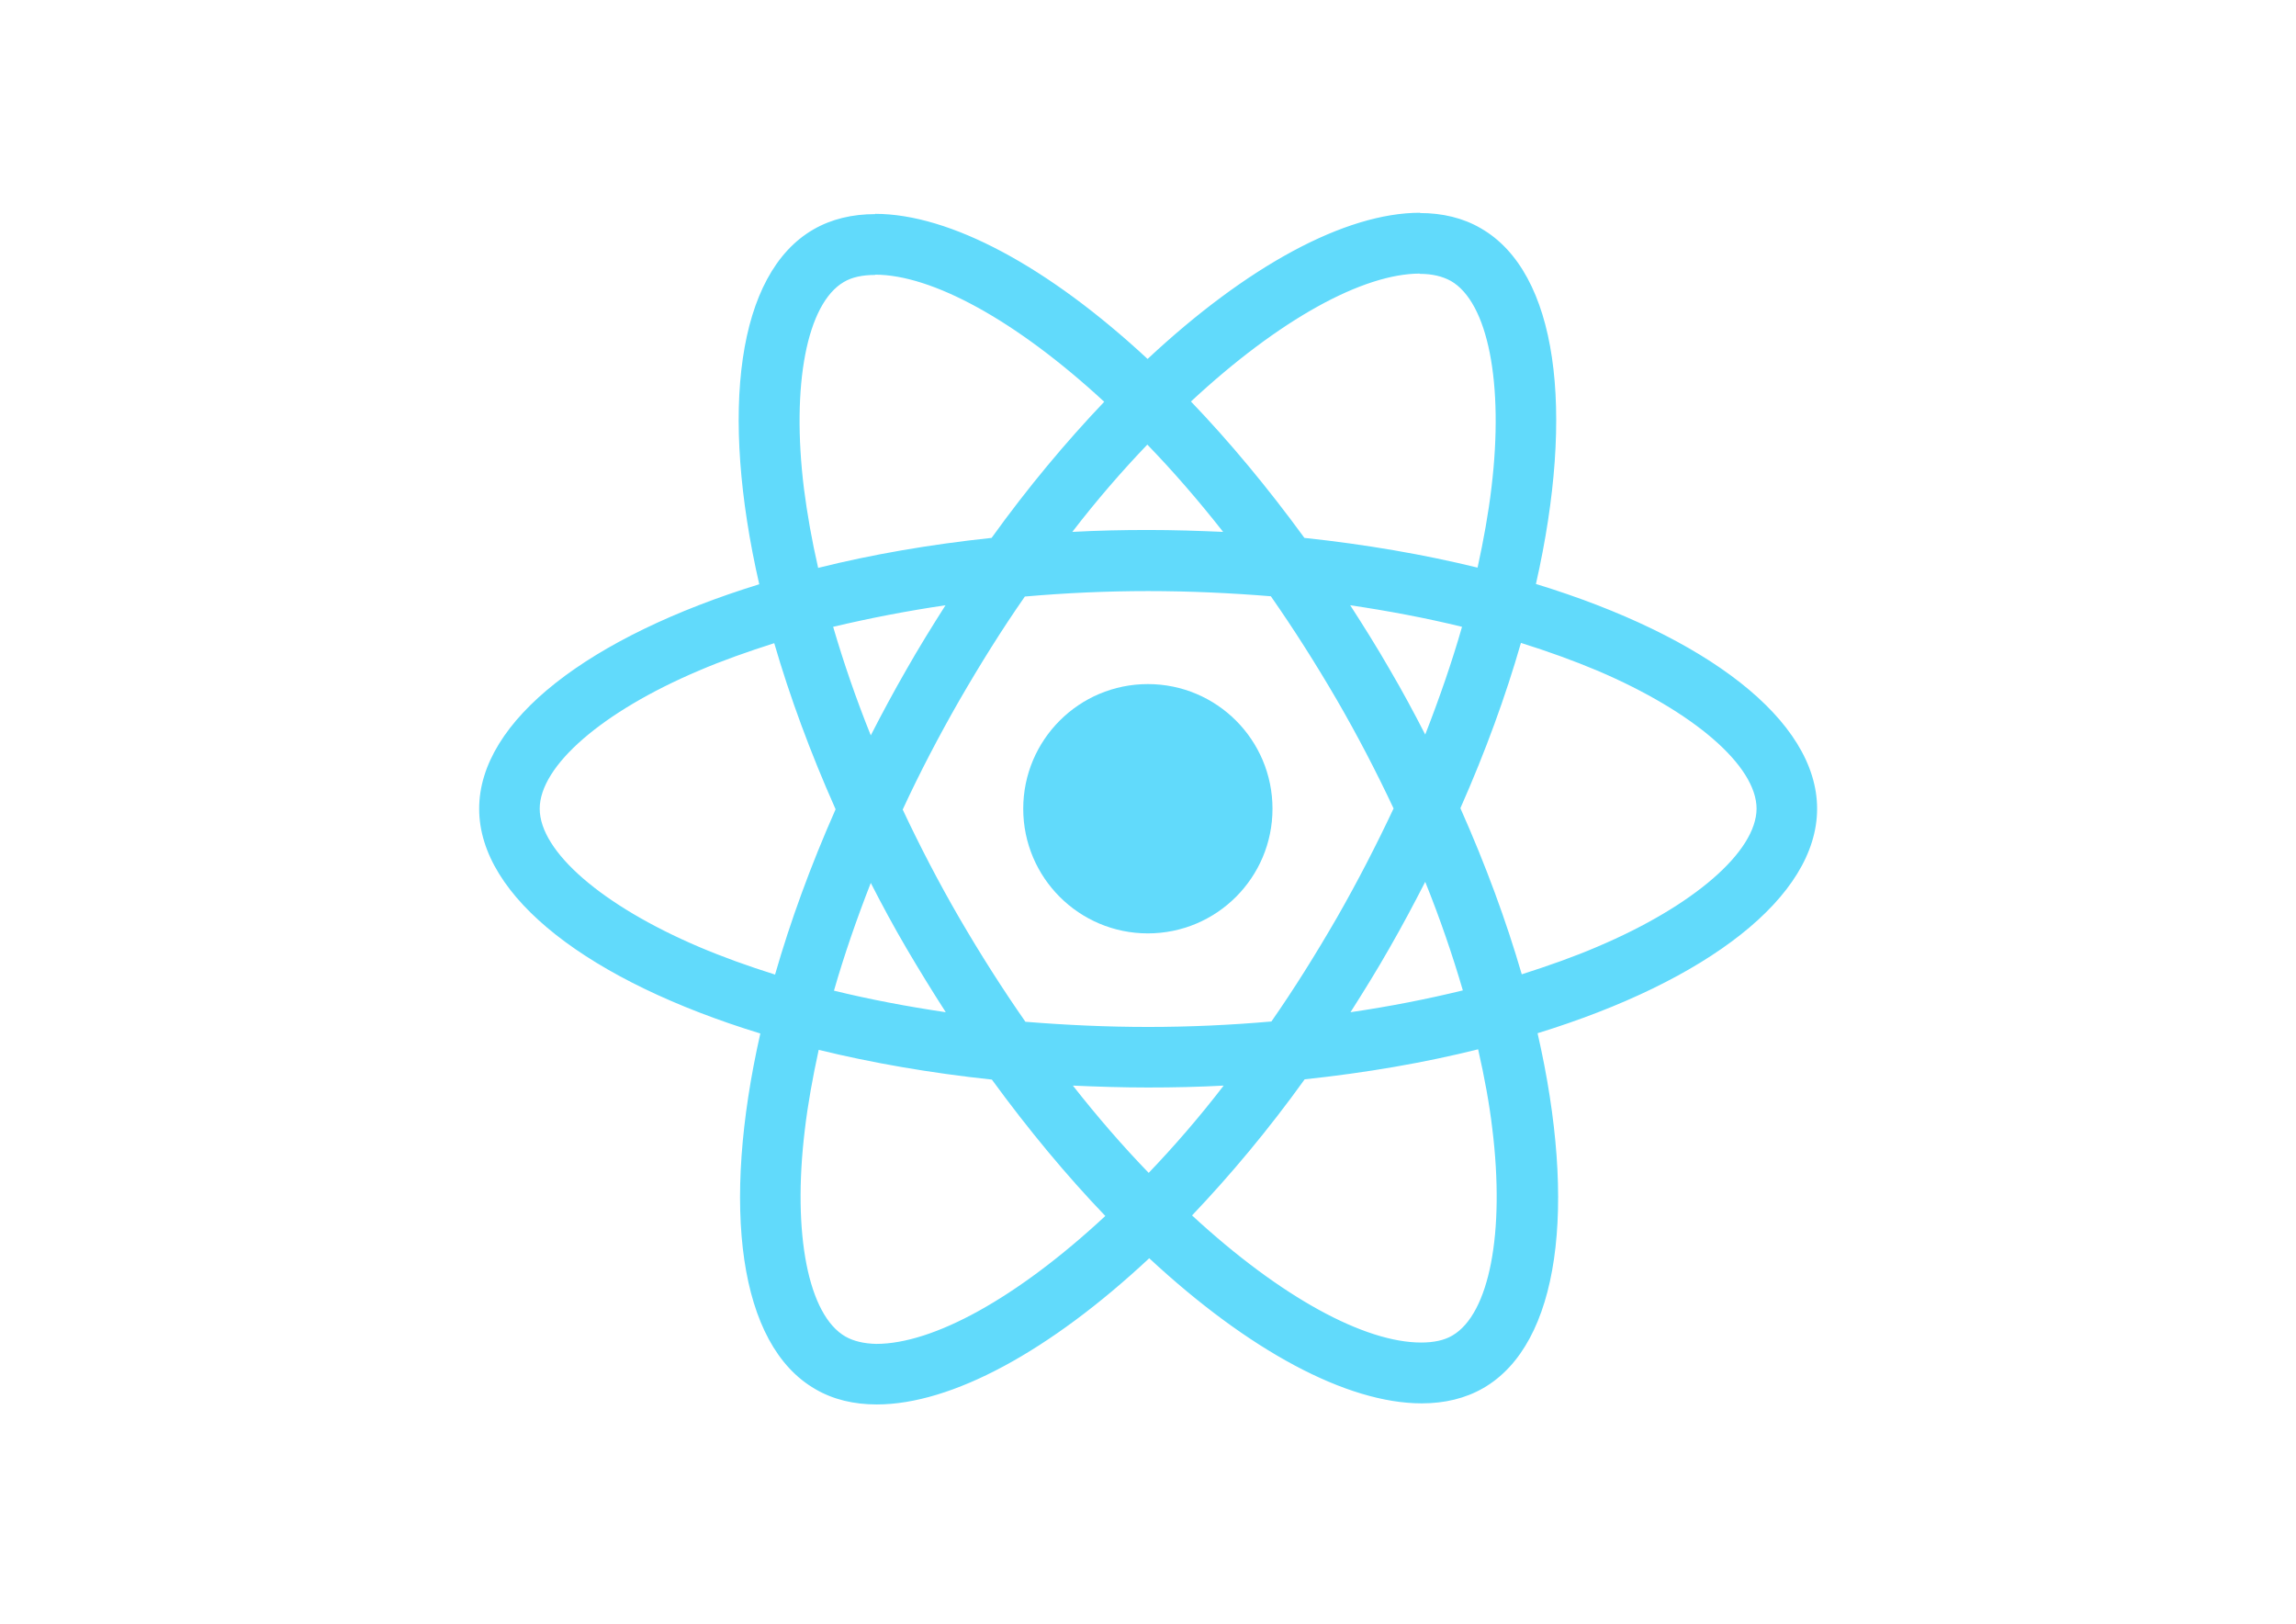
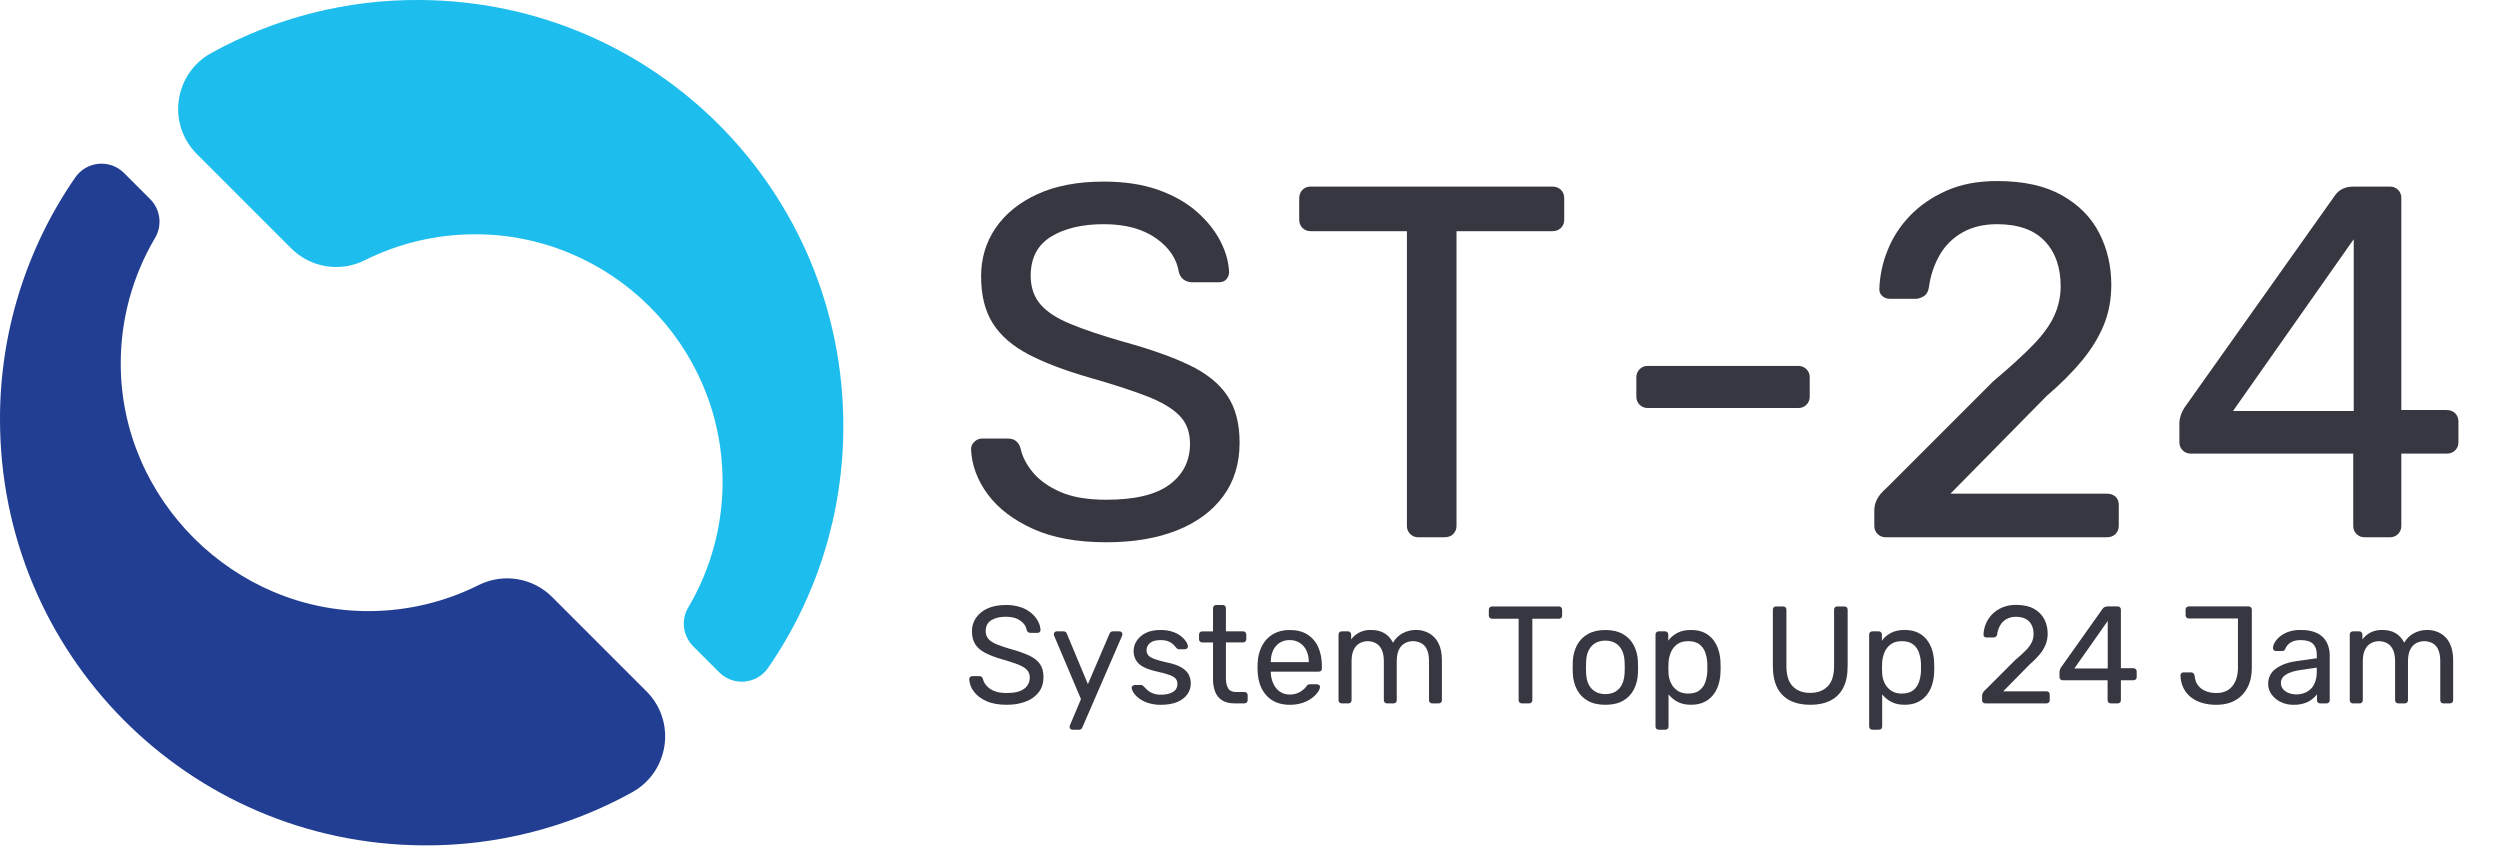
- <svg xmlns="http://www.w3.org/2000/svg" viewBox="0 0 841.9 595.3">
-   <g fill="#61DAFB">
-     <path d="M666.3 296.5c0-32.5-40.7-63.3-103.1-82.4 14.4-63.6 8-114.2-20.2-130.4-6.5-3.8-14.1-5.6-22.4-5.6v22.3c4.6 0 8.3.9 11.4 2.6 13.6 7.8 19.5 37.5 14.9 75.7-1.1 9.4-2.9 19.3-5.1 29.4-19.6-4.8-41-8.5-63.5-10.9-13.5-18.5-27.5-35.3-41.6-50 32.6-30.3 63.2-46.9 84-46.9V78c-27.5 0-63.5 19.6-99.9 53.6-36.4-33.8-72.4-53.2-99.9-53.2v22.3c20.7 0 51.4 16.5 84 46.6-14 14.7-28 31.4-41.3 49.9-22.6 2.4-44 6.1-63.6 11-2.3-10-4-19.7-5.2-29-4.7-38.2 1.1-67.9 14.6-75.8 3-1.8 6.9-2.6 11.5-2.6V78.5c-8.4 0-16 1.8-22.6 5.6-28.1 16.2-34.4 66.7-19.9 130.1-62.2 19.2-102.7 49.9-102.7 82.3 0 32.5 40.7 63.3 103.1 82.4-14.4 63.6-8 114.2 20.2 130.4 6.5 3.8 14.1 5.6 22.5 5.6 27.5 0 63.5-19.6 99.9-53.6 36.4 33.8 72.4 53.2 99.9 53.2 8.4 0 16-1.8 22.6-5.6 28.1-16.2 34.4-66.7 19.9-130.1 62-19.1 102.5-49.9 102.5-82.3zm-130.2-66.7c-3.7 12.9-8.3 26.2-13.5 39.5-4.1-8-8.4-16-13.1-24-4.6-8-9.5-15.8-14.4-23.4 14.2 2.1 27.9 4.7 41 7.9zm-45.8 106.5c-7.8 13.5-15.8 26.3-24.1 38.2-14.9 1.3-30 2-45.2 2-15.1 0-30.2-.7-45-1.9-8.3-11.9-16.4-24.6-24.2-38-7.6-13.1-14.5-26.4-20.8-39.8 6.2-13.4 13.2-26.8 20.7-39.9 7.8-13.5 15.8-26.3 24.1-38.2 14.9-1.3 30-2 45.2-2 15.1 0 30.2.7 45 1.9 8.3 11.9 16.4 24.6 24.2 38 7.6 13.1 14.5 26.4 20.8 39.8-6.3 13.4-13.2 26.8-20.7 39.9zm32.3-13c5.4 13.4 10 26.8 13.8 39.8-13.1 3.2-26.9 5.9-41.2 8 4.9-7.7 9.8-15.6 14.4-23.7 4.6-8 8.9-16.1 13-24.1zM421.2 430c-9.3-9.6-18.6-20.3-27.8-32 9 .4 18.2.7 27.5.7 9.4 0 18.7-.2 27.8-.7-9 11.7-18.3 22.4-27.5 32zm-74.4-58.9c-14.2-2.1-27.9-4.7-41-7.9 3.7-12.9 8.3-26.2 13.5-39.5 4.1 8 8.4 16 13.1 24 4.7 8 9.5 15.8 14.4 23.4zM420.7 163c9.3 9.6 18.6 20.3 27.8 32-9-.4-18.2-.7-27.5-.7-9.4 0-18.7.2-27.8.7 9-11.7 18.3-22.4 27.5-32zm-74 58.9c-4.9 7.7-9.8 15.6-14.4 23.7-4.6 8-8.9 16-13 24-5.4-13.4-10-26.8-13.8-39.8 13.1-3.1 26.9-5.8 41.2-7.9zm-90.5 125.2c-35.4-15.1-58.3-34.9-58.3-50.6 0-15.7 22.9-35.6 58.3-50.6 8.6-3.7 18-7 27.7-10.1 5.7 19.6 13.2 40 22.5 60.9-9.2 20.8-16.6 41.1-22.2 60.6-9.9-3.1-19.3-6.5-28-10.2zM310 490c-13.6-7.8-19.5-37.5-14.9-75.7 1.1-9.4 2.9-19.3 5.1-29.4 19.6 4.8 41 8.5 63.5 10.9 13.5 18.5 27.5 35.3 41.6 50-32.6 30.3-63.2 46.9-84 46.9-4.5-.1-8.3-1-11.3-2.7zm237.2-76.2c4.7 38.2-1.1 67.9-14.6 75.8-3 1.8-6.9 2.6-11.5 2.6-20.7 0-51.4-16.5-84-46.6 14-14.7 28-31.4 41.3-49.9 22.6-2.4 44-6.1 63.6-11 2.3 10.1 4.1 19.8 5.2 29.1zm38.5-66.7c-8.6 3.7-18 7-27.7 10.1-5.7-19.6-13.2-40-22.5-60.9 9.2-20.8 16.6-41.1 22.2-60.6 9.9 3.1 19.3 6.5 28.1 10.2 35.4 15.1 58.3 34.9 58.3 50.6-.1 15.7-23 35.6-58.4 50.6zM320.8 78.4z" />
-     <circle cx="420.9" cy="296.5" r="45.7" />
-     <path d="M520.5 78.1z" />
+ <svg xmlns="http://www.w3.org/2000/svg" viewBox="0 0 3193.87 1080">
+   <defs>
+     <style>.cls-1{fill:#223e92;}.cls-2{fill:#1dbded;}.cls-3{fill:#363740;}</style>
+   </defs>
+   <g id="Layer_4" data-name="Layer 4">
+     <path class="cls-1" d="M198.08,304A314.51,314.51,0,0,0,154.26,465.5c.44,172.63,144.66,315.88,317.29,315.2a314.74,314.74,0,0,0,140.13-33.32,81.22,81.22,0,0,1,93.72,15.36L825.93,883.26c38.33,38.33,29.14,102.61-18.27,128.88A542,542,0,0,1,539.81,1080C240.18,1077.58,0,835.32,0,535.68a541.76,541.76,0,0,1,96.16-309,40.72,40.72,0,0,1,62.3-5.67l33.41,33.41A40.73,40.73,0,0,1,198.08,304Z" />
+     <path class="cls-2" d="M879.3,776A314.6,314.6,0,0,0,923.12,614.5c-.44-174.11-143.18-315.88-317.29-315.2A314.74,314.74,0,0,0,465.7,332.62,81.21,81.21,0,0,1,372,317.26L251.45,196.74c-38.33-38.33-29.14-102.61,18.27-128.88A541.93,541.93,0,0,1,537.57,0c299.63,2.4,539.82,244.66,539.81,544.3a541.84,541.84,0,0,1-96.16,309,40.72,40.72,0,0,1-62.3,5.67L885.5,825.55A40.75,40.75,0,0,1,879.3,776Z" />
+     <path class="cls-3" d="M1286,900.4q-15.4,0-25.85-4.69t-16-12.21a28.47,28.47,0,0,1-5.93-16,3.54,3.54,0,0,1,1.15-2.57,3.72,3.72,0,0,1,2.74-1.15h9a4.32,4.32,0,0,1,3.18,1.06,5.31,5.31,0,0,1,1.42,2.48,19.42,19.42,0,0,0,4.34,8.41,25.75,25.75,0,0,0,9.73,6.9q6.29,2.75,16.2,2.74,15.21,0,22.39-5.39a17.16,17.16,0,0,0,7.17-14.43,13.52,13.52,0,0,0-3.81-10q-3.81-3.81-11.59-6.82t-20.18-6.54a117.07,117.07,0,0,1-21.42-8.15q-8.49-4.41-12.65-11t-4.16-16.64a29.62,29.62,0,0,1,5.13-17.08,35.06,35.06,0,0,1,14.78-12q9.65-4.41,23.45-4.42a57.35,57.35,0,0,1,19.21,2.92,41.14,41.14,0,0,1,13.71,7.79,35.55,35.55,0,0,1,8.32,10.44,25.93,25.93,0,0,1,3,10.89,4,4,0,0,1-.88,2.39,3.39,3.39,0,0,1-2.84,1.15h-9.38a5.45,5.45,0,0,1-2.56-.71,4.59,4.59,0,0,1-2-2.66q-1.06-7.24-8.14-12.21t-18.41-5q-11.5,0-18.67,4.43t-7.17,13.81a15,15,0,0,0,3.36,10q3.36,4,10.62,7a184.66,184.66,0,0,0,18.94,6.37,141.4,141.4,0,0,1,23.19,8.23q9,4.33,13.36,10.8t4.34,16.55q0,11.15-5.84,19a36.41,36.41,0,0,1-16.38,12Q1300.28,900.4,1286,900.4Z" />
+     <path class="cls-3" d="M1370,932.26a3.62,3.62,0,0,1-3.54-3.54,5.76,5.76,0,0,1,.18-1.42,8.84,8.84,0,0,1,.7-1.77L1381,893.14l-33.8-79.83a9.38,9.38,0,0,1-.89-3,3.62,3.62,0,0,1,3.72-3.72h8.67a4.26,4.26,0,0,1,2.83.88,4.31,4.31,0,0,1,1.42,2.13l26.9,64.43,27.62-64.43a6.06,6.06,0,0,1,1.5-2.13,4.21,4.21,0,0,1,2.92-.88h8.32a3.57,3.57,0,0,1,2.65,1.06,3.41,3.41,0,0,1,1.07,2.48,10.94,10.94,0,0,1-.89,3.18l-50.27,115.94a6,6,0,0,1-1.5,2.12,4.21,4.21,0,0,1-2.92.89Z" />
+     <path class="cls-3" d="M1483.3,900.4a51.67,51.67,0,0,1-17-2.48,38.88,38.88,0,0,1-11.51-6,29.32,29.32,0,0,1-6.64-7.08,14.09,14.09,0,0,1-2.39-5.66,3.18,3.18,0,0,1,1.24-3,4.71,4.71,0,0,1,2.84-1.06h7.78a4.58,4.58,0,0,1,1.69.26,5.78,5.78,0,0,1,1.68,1.51,67.76,67.76,0,0,0,5.13,4.95,22.83,22.83,0,0,0,7,4.07,29,29,0,0,0,10.36,1.6q9,0,14.86-3.45a11.11,11.11,0,0,0,5.84-10.18,10.19,10.19,0,0,0-2.38-7.08q-2.4-2.65-8.5-4.78a150.2,150.2,0,0,0-16.73-4.43q-10.62-2.47-16.81-6.1a22.38,22.38,0,0,1-8.85-8.67,24.17,24.17,0,0,1-2.66-11.42,23.2,23.2,0,0,1,3.9-12.66,28.87,28.87,0,0,1,11.41-10q7.53-3.88,18.85-3.89a47.87,47.87,0,0,1,15.76,2.3,36,36,0,0,1,10.79,5.75,29.18,29.18,0,0,1,6.38,6.82,13.33,13.33,0,0,1,2.3,5.66,3.36,3.36,0,0,1-1.06,2.92,4.06,4.06,0,0,1-2.84,1.15h-7.43a3.56,3.56,0,0,1-2-.53,9.68,9.68,0,0,1-1.5-1.24,42.17,42.17,0,0,0-4.16-4.6,18.89,18.89,0,0,0-6.2-3.81,27.71,27.71,0,0,0-10-1.5q-8.85,0-13.27,3.72a11.72,11.72,0,0,0-4.43,9.38,9.92,9.92,0,0,0,2,6q2,2.65,7.44,4.77a125,125,0,0,0,16.28,4.61q11.68,2.29,18.41,6.19t9.56,9a24.22,24.22,0,0,1,2.83,11.86,23.28,23.28,0,0,1-4.34,13.63q-4.33,6.19-12.74,9.82T1483.3,900.4Z" />
+     <path class="cls-3" d="M1577.64,898.63q-9.92,0-16.11-3.81a22,22,0,0,1-9-10.79,44.12,44.12,0,0,1-2.83-16.55V820.75h-13.8a3.93,3.93,0,0,1-4.07-4.07v-6a3.93,3.93,0,0,1,4.07-4.07h13.8V777a3.93,3.93,0,0,1,4.07-4.07h8.32a3.93,3.93,0,0,1,4.07,4.07v29.56h21.95a3.93,3.93,0,0,1,4.07,4.07v6a3.93,3.93,0,0,1-4.07,4.07h-21.95v45.49q0,8.32,2.84,13.1c1.88,3.18,5.25,4.78,10.08,4.78h10.8a3.93,3.93,0,0,1,4.07,4.07v6.37a3.93,3.93,0,0,1-4.07,4.07Z" />
+     <path class="cls-3" d="M1647.55,900.4q-18.22,0-29-11.24t-11.85-30.71q-.18-2.3-.18-5.93c0-2.42.06-4.39.18-5.93a51.69,51.69,0,0,1,5.84-22,36.52,36.52,0,0,1,14.07-14.6q8.94-5.13,21-5.13,13.46,0,22.57,5.66A36.09,36.09,0,0,1,1684,826.59q4.79,10.44,4.78,24.43v3a3.85,3.85,0,0,1-1.15,3,4.14,4.14,0,0,1-2.92,1.07h-61.24v1.59a37.07,37.07,0,0,0,3.19,13.54,25.16,25.16,0,0,0,8.14,10.18,21,21,0,0,0,12.74,3.89,25.44,25.44,0,0,0,10.62-1.95,27,27,0,0,0,6.91-4.33,27.45,27.45,0,0,0,3.54-3.63,8.93,8.93,0,0,1,2.47-2.74,6.65,6.65,0,0,1,2.84-.45h8.49a4.37,4.37,0,0,1,2.92,1,3,3,0,0,1,1,2.74q-.18,2.66-2.84,6.46a33.94,33.94,0,0,1-7.61,7.52,42.55,42.55,0,0,1-12,6.11A51,51,0,0,1,1647.55,900.4Zm-24.07-54.52H1672v-.53a32.79,32.79,0,0,0-2.92-14.16,23.56,23.56,0,0,0-8.41-9.82,23.19,23.19,0,0,0-13.1-3.63,22.78,22.78,0,0,0-13,3.63,23.16,23.16,0,0,0-8.23,9.82,33.68,33.68,0,0,0-2.83,14.16Z" />
+     <path class="cls-3" d="M1714.1,898.63a3.93,3.93,0,0,1-4.07-4.07v-83.9a3.93,3.93,0,0,1,4.07-4.07h8a3.93,3.93,0,0,1,4.07,4.07v6.19a30.17,30.17,0,0,1,10.27-8.76,31.41,31.41,0,0,1,14.86-3.27q20-.18,28.32,16.28a30.32,30.32,0,0,1,11.86-11.86,35.28,35.28,0,0,1,17.7-4.42,33.46,33.46,0,0,1,16.73,4.25,29.56,29.56,0,0,1,11.86,12.83q4.34,8.58,4.33,21.51v51.15a3.93,3.93,0,0,1-4.07,4.07h-8.32a3.93,3.93,0,0,1-4.07-4.07V845q0-9.91-2.83-15.58a16.68,16.68,0,0,0-7.61-8,23.69,23.69,0,0,0-10.44-2.3,21.41,21.41,0,0,0-9.38,2.3,18,18,0,0,0-7.88,8q-3.1,5.67-3.1,15.58v49.56a3.93,3.93,0,0,1-4.07,4.07H1772a3.93,3.93,0,0,1-4.07-4.07V845q0-9.91-3-15.58a17.56,17.56,0,0,0-7.79-8,22.83,22.83,0,0,0-10.08-2.3,21.48,21.48,0,0,0-9.39,2.3,18,18,0,0,0-7.87,8q-3.11,5.67-3.1,15.4v49.74a3.93,3.93,0,0,1-4.07,4.07Z" />
+     <path class="cls-3" d="M1944.2,898.63a3.93,3.93,0,0,1-4.07-4.07V790.48h-34a3.93,3.93,0,0,1-4.07-4.07V779a4.18,4.18,0,0,1,1.15-3.1,3.93,3.93,0,0,1,2.92-1.15h85.31a4,4,0,0,1,4.25,4.25v7.43a4,4,0,0,1-1.15,2.92,4.18,4.18,0,0,1-3.1,1.15h-33.81V894.56a4,4,0,0,1-1.15,2.92,4.17,4.17,0,0,1-3.09,1.15Z" />
+     <path class="cls-3" d="M2050.93,900.4q-13.45,0-22.48-5.13a34.5,34.5,0,0,1-13.8-14.25,48.93,48.93,0,0,1-5.31-20.8c-.12-2-.18-4.57-.18-7.7s.06-5.63.18-7.52a47.85,47.85,0,0,1,5.4-20.89A35.24,35.24,0,0,1,2028.63,810q9-5.13,22.3-5.13t22.3,5.13a35.33,35.33,0,0,1,13.9,14.16,48.13,48.13,0,0,1,5.4,20.89q.16,2.84.17,7.52c0,3.13-.06,5.69-.17,7.7a49.22,49.22,0,0,1-5.31,20.8,34.59,34.59,0,0,1-13.81,14.25Q2064.38,900.4,2050.93,900.4Zm0-13.63q11,0,17.53-7t7.08-20.45c.11-1.77.17-4,.17-6.72s-.06-5-.17-6.73q-.54-13.44-7.08-20.44t-17.53-7q-11,0-17.61,7t-7,20.44c-.12,1.77-.18,4-.18,6.73s.06,4.95.18,6.72q.35,13.45,7,20.45T2050.93,886.77Z" />
+     <path class="cls-3" d="M2119.07,932.26a3.93,3.93,0,0,1-4.07-4.07V810.66a3.93,3.93,0,0,1,4.07-4.07h8.15a3.93,3.93,0,0,1,4.07,4.07v7.79a33.84,33.84,0,0,1,11.33-9.74q7.07-3.88,17.7-3.89,9.9,0,16.9,3.36a31.44,31.44,0,0,1,11.5,9.21,41.74,41.74,0,0,1,6.82,13.27,58,58,0,0,1,2.48,15.93q.17,2.83.17,6t-.17,6a58.42,58.42,0,0,1-2.48,15.84,40.41,40.41,0,0,1-6.82,13.27,32.72,32.72,0,0,1-11.5,9.21q-7,3.45-16.9,3.45-10.28,0-17.26-3.81a36.08,36.08,0,0,1-11.42-9.47v41.07a4.13,4.13,0,0,1-1.06,2.92,3.92,3.92,0,0,1-3,1.15Zm37.53-46.2q9.2,0,14.42-4a22.23,22.23,0,0,0,7.53-10.44,48.29,48.29,0,0,0,2.65-13.9q.18-5.13,0-10.26a48.29,48.29,0,0,0-2.65-13.9,22.23,22.23,0,0,0-7.53-10.44q-5.22-4-14.42-4-8.67,0-14.07,4.07a24.15,24.15,0,0,0-8,10.35,39.5,39.5,0,0,0-2.92,12.83c-.12,1.89-.17,4.14-.17,6.73s.05,4.9.17,6.9a31.42,31.42,0,0,0,2.92,12.22,24.39,24.39,0,0,0,8.23,9.91Q2148.28,886.06,2156.6,886.06Z" />
+     <path class="cls-3" d="M2312.71,900.4q-14.86,0-25.57-5.31a36.7,36.7,0,0,1-16.47-16.2q-5.74-10.87-5.75-28V779a4.43,4.43,0,0,1,1.06-3.1,3.88,3.88,0,0,1,3-1.15h9a4,4,0,0,1,4.25,4.25v72.21q0,17.35,8.14,25.67t22.3,8.32q14,0,22.22-8.32t8.23-25.67V779a4.18,4.18,0,0,1,1.15-3.1,3.93,3.93,0,0,1,2.92-1.15h9.2a4,4,0,0,1,2.92,1.15,4.18,4.18,0,0,1,1.15,3.1v71.86q0,17.17-5.75,28a36.83,36.83,0,0,1-16.37,16.2Q2327.76,900.4,2312.71,900.4Z" />
+     <path class="cls-3" d="M2392,932.26a3.93,3.93,0,0,1-4.07-4.07V810.66a3.93,3.93,0,0,1,4.07-4.07h8.15a3.93,3.93,0,0,1,4.07,4.07v7.79a33.84,33.84,0,0,1,11.33-9.74q7.07-3.88,17.7-3.89,9.9,0,16.9,3.36a31.52,31.52,0,0,1,11.5,9.21,41.74,41.74,0,0,1,6.82,13.27,58,58,0,0,1,2.48,15.93q.16,2.83.17,6t-.17,6a58.42,58.42,0,0,1-2.48,15.84,40.41,40.41,0,0,1-6.82,13.27,32.81,32.81,0,0,1-11.5,9.21q-7,3.45-16.9,3.45-10.27,0-17.26-3.81a36.08,36.08,0,0,1-11.42-9.47v41.07a4.13,4.13,0,0,1-1.06,2.92,3.92,3.92,0,0,1-3,1.15Zm37.53-46.2q9.19,0,14.42-4a22.23,22.23,0,0,0,7.53-10.44,48.29,48.29,0,0,0,2.65-13.9q.18-5.13,0-10.26a48.29,48.29,0,0,0-2.65-13.9,22.23,22.23,0,0,0-7.53-10.44q-5.22-4-14.42-4-8.67,0-14.07,4.07a24.15,24.15,0,0,0-8,10.35,39.5,39.5,0,0,0-2.92,12.83c-.12,1.89-.18,4.14-.18,6.73s.06,4.9.18,6.9a31.42,31.42,0,0,0,2.92,12.22,24.39,24.39,0,0,0,8.23,9.91Q2421.21,886.06,2429.53,886.06Z" />
+     <path class="cls-3" d="M2536.26,898.63a3.93,3.93,0,0,1-4.07-4.07v-5.67a8.66,8.66,0,0,1,.88-3.54,13.45,13.45,0,0,1,3.54-4.24l37.53-37.53q9-7.61,14.24-13a37.4,37.4,0,0,0,7.44-10.35A25,25,0,0,0,2598,810q0-10.08-5.66-16T2575.55,788a24.35,24.35,0,0,0-12.21,2.92,21.32,21.32,0,0,0-8.05,8,31,31,0,0,0-3.81,11.42,4.19,4.19,0,0,1-1.86,3.18,5.52,5.52,0,0,1-2.74.89h-9.21a3.77,3.77,0,0,1-2.65-1A3.09,3.09,0,0,1,2534,811a39.88,39.88,0,0,1,2.83-13.54,37.35,37.35,0,0,1,7.88-12.3,40.29,40.29,0,0,1,12.92-8.94,43.56,43.56,0,0,1,18-3.45q14,0,22.92,5.05a31.88,31.88,0,0,1,13.19,13.36,39.53,39.53,0,0,1,4.25,18.23,37.13,37.13,0,0,1-2.66,14.25,48.85,48.85,0,0,1-7.7,12.57,102.56,102.56,0,0,1-12.48,12.47l-34,34.52h55.22a4.39,4.39,0,0,1,3.1,1.06,3.88,3.88,0,0,1,1.15,3v7.26a4,4,0,0,1-1.15,2.92,4.18,4.18,0,0,1-3.1,1.15Z" />
+     <path class="cls-3" d="M2696.62,898.63a3.93,3.93,0,0,1-4.07-4.07V869.07H2635.2a3.93,3.93,0,0,1-4.07-4.07v-7.08a9,9,0,0,1,.44-2.21,11.32,11.32,0,0,1,1.51-3.1l53.1-74.87q2.12-3,6.54-3h12.75a3.93,3.93,0,0,1,4.07,4.07v74.87h15.93a4.22,4.22,0,0,1,3.1,1.15,4,4,0,0,1,1.15,2.92V865a3.93,3.93,0,0,1-4.07,4.07h-16.11v25.49a3.93,3.93,0,0,1-4.07,4.07ZM2650.07,854h42.65V793.31Z" />
+     <path class="cls-3" d="M2831.14,900.4a64.36,64.36,0,0,1-17.08-2.21,42.53,42.53,0,0,1-14.34-6.91,34.43,34.43,0,0,1-10-11.77,38.31,38.31,0,0,1-4.07-16.63,3.9,3.9,0,0,1,1.06-2.75,3.69,3.69,0,0,1,2.83-1.15h9.56a4.22,4.22,0,0,1,3.1,1.15,5.64,5.64,0,0,1,1.5,2.92q.71,8,4.6,12.83a22.85,22.85,0,0,0,9.92,7.17,36.68,36.68,0,0,0,13.27,2.3q13.46,0,20.53-8.85T2859.1,853V790.13h-62.83a3.93,3.93,0,0,1-4.07-4.07V778.8a3.93,3.93,0,0,1,4.07-4.07h76.28a4,4,0,0,1,4.25,4.25v74.34q0,14.34-5.49,24.95a39,39,0,0,1-15.57,16.38Q2845.65,900.4,2831.14,900.4Z" />
+     <path class="cls-3" d="M2929.9,900.4a36.26,36.26,0,0,1-16.11-3.54,31.15,31.15,0,0,1-11.68-9.56,22.41,22.41,0,0,1-4.42-13.63,22.92,22.92,0,0,1,9.91-19.47q9.92-7.25,25.84-9.56l26.37-3.71v-5.14q0-8.49-4.86-13.27t-15.85-4.78q-8,0-12.83,3.19a17,17,0,0,0-6.81,8.14,3.76,3.76,0,0,1-3.72,2.65h-8a3.6,3.6,0,0,1-2.92-1.15,4.08,4.08,0,0,1-1-2.74,14.87,14.87,0,0,1,2-6.55,26.9,26.9,0,0,1,6.28-7.61,36.07,36.07,0,0,1,10.89-6.28,45,45,0,0,1,16.19-2.57q10.62,0,17.88,2.74a28.69,28.69,0,0,1,11.41,7.35,28.09,28.09,0,0,1,6,10.44,38.91,38.91,0,0,1,1.86,11.86v57.35a3.93,3.93,0,0,1-4.07,4.07h-8.14a3.88,3.88,0,0,1-3-1.15,4.13,4.13,0,0,1-1.06-2.92V887a32.46,32.46,0,0,1-15.93,11.41A43.88,43.88,0,0,1,2929.9,900.4Zm3.72-13.28a28.63,28.63,0,0,0,13.27-3.09,22,22,0,0,0,9.47-9.65q3.45-6.54,3.45-16.46v-5l-20.53,3q-12.57,1.77-18.94,5.93c-4.25,2.78-6.37,6.28-6.37,10.53a11.88,11.88,0,0,0,2.92,8.23,17.58,17.58,0,0,0,7.43,4.87A27.8,27.8,0,0,0,2933.62,887.12Z" />
+     <path class="cls-3" d="M3006,898.63a3.93,3.93,0,0,1-4.07-4.07v-83.9a3.93,3.93,0,0,1,4.07-4.07h8a3.93,3.93,0,0,1,4.07,4.07v6.19a30.36,30.36,0,0,1,10.27-8.76,31.46,31.46,0,0,1,14.87-3.27q20-.18,28.32,16.28a30.19,30.19,0,0,1,11.86-11.86,35.28,35.28,0,0,1,17.7-4.42,33.42,33.42,0,0,1,16.72,4.25,29.5,29.5,0,0,1,11.86,12.83q4.34,8.58,4.34,21.51v51.15a3.93,3.93,0,0,1-4.07,4.07h-8.32a3.93,3.93,0,0,1-4.07-4.07V845q0-9.91-2.84-15.58a16.64,16.64,0,0,0-7.61-8,23.63,23.63,0,0,0-10.44-2.3,21.44,21.44,0,0,0-9.38,2.3,18,18,0,0,0-7.88,8q-3.09,5.67-3.09,15.58v49.56a3.93,3.93,0,0,1-4.07,4.07h-8.32a4,4,0,0,1-4.08-4.07V845q0-9.91-3-15.58a17.61,17.61,0,0,0-7.79-8,22.9,22.9,0,0,0-10.09-2.3,21.41,21.41,0,0,0-9.38,2.3,18,18,0,0,0-7.88,8q-3.09,5.67-3.1,15.4v49.74a3.93,3.93,0,0,1-4.07,4.07Z" />
+     <path class="cls-3" d="M1413.4,692.77q-55.68,0-93.44-17T1262,631.65q-20.16-27.2-21.44-57.92a12.84,12.84,0,0,1,4.16-9.28,13.55,13.55,0,0,1,9.92-4.16h32.64q7.68,0,11.52,3.84a19.06,19.06,0,0,1,5.12,9q3.19,15.36,15.68,30.4t35.2,25q22.71,9.93,58.56,9.92,55,0,81-19.52t25.92-52.16q0-22.4-13.76-36.16t-41.92-24.64q-28.17-10.87-73-23.68-46.73-13.44-77.44-29.44t-45.76-39.68q-15-23.67-15-60.16,0-34.56,18.56-61.76T1325.4,248q34.88-16,84.8-16,39.67,0,69.44,10.56t49.6,28.16q19.83,17.61,30.08,37.76t10.88,39.36a14,14,0,0,1-3.2,8.64q-3.21,4.17-10.24,4.16h-33.92a19.65,19.65,0,0,1-9.28-2.56q-4.8-2.55-7.36-9.6-3.84-26.24-29.44-44.16t-66.56-17.92q-41.61,0-67.52,16t-25.92,49.92q0,21.76,12.16,36.16t38.4,25.28q26.23,10.89,68.48,23,51.2,14.09,83.84,29.76t48.32,39q15.68,23.37,15.68,59.84,0,40.32-21.12,68.8t-59.2,43.52Q1465.24,692.76,1413.4,692.77Z" />
+     <path class="cls-3" d="M1812.12,686.37a14.23,14.23,0,0,1-14.72-14.72V295.33H1674.52a14.23,14.23,0,0,1-14.72-14.72V253.73q0-7,4.16-11.2a14.31,14.31,0,0,1,10.56-4.16H1983q7,0,11.2,4.16t4.16,11.2v26.88a14.31,14.31,0,0,1-4.16,10.56q-4.17,4.17-11.2,4.16H1860.76V671.65a14.31,14.31,0,0,1-4.16,10.56q-4.17,4.17-11.2,4.16Z" />
+     <path class="cls-3" d="M2105.24,521.25a14.23,14.23,0,0,1-14.72-14.72V482.21a14.23,14.23,0,0,1,14.72-14.72h192A14.23,14.23,0,0,1,2312,482.21v24.32a14.23,14.23,0,0,1-14.72,14.72Z" />
+     <path class="cls-3" d="M2409.24,686.37a14.23,14.23,0,0,1-14.72-14.72V651.17a31.24,31.24,0,0,1,3.2-12.8q3.2-7,12.8-15.36L2546.2,487.33q32.64-27.51,51.52-47t26.88-37.44a90.15,90.15,0,0,0,8-37.12q0-36.48-20.48-57.92t-60.8-21.44q-25.61,0-44.16,10.56a77,77,0,0,0-29.12,28.8A112.3,112.3,0,0,0,2464.28,367q-1.29,8.33-6.72,11.52t-9.92,3.2h-33.28a13.65,13.65,0,0,1-9.6-3.52,11.25,11.25,0,0,1-3.84-8.64,144.61,144.61,0,0,1,10.24-49,135.41,135.41,0,0,1,28.48-44.48q18.87-19.83,46.72-32.32t65-12.48q50.55,0,82.88,18.24t47.68,48.32q15.36,30.09,15.36,65.92,0,28.17-9.6,51.52t-27.84,45.44q-18.24,22.08-45.12,45.12L2491.8,630.69h199.68q7,0,11.2,3.84t4.16,10.88v26.24a14.31,14.31,0,0,1-4.16,10.56q-4.17,4.17-11.2,4.16Z" />
+     <path class="cls-3" d="M3021.08,686.37a14.23,14.23,0,0,1-14.72-14.72V579.49H2799a14.23,14.23,0,0,1-14.72-14.72v-25.6a32,32,0,0,1,1.6-8,41.37,41.37,0,0,1,5.44-11.2l192-270.72q7.68-10.87,23.68-10.88h46.08a14.23,14.23,0,0,1,14.72,14.72V523.81h57.6q7,0,11.2,4.16a14.34,14.34,0,0,1,4.16,10.56v26.24A14.23,14.23,0,0,1,3126,579.49H3067.8v92.16a14.23,14.23,0,0,1-14.72,14.72ZM2852.76,525.09H3007V305.57Z" />
  </g>
</svg>
